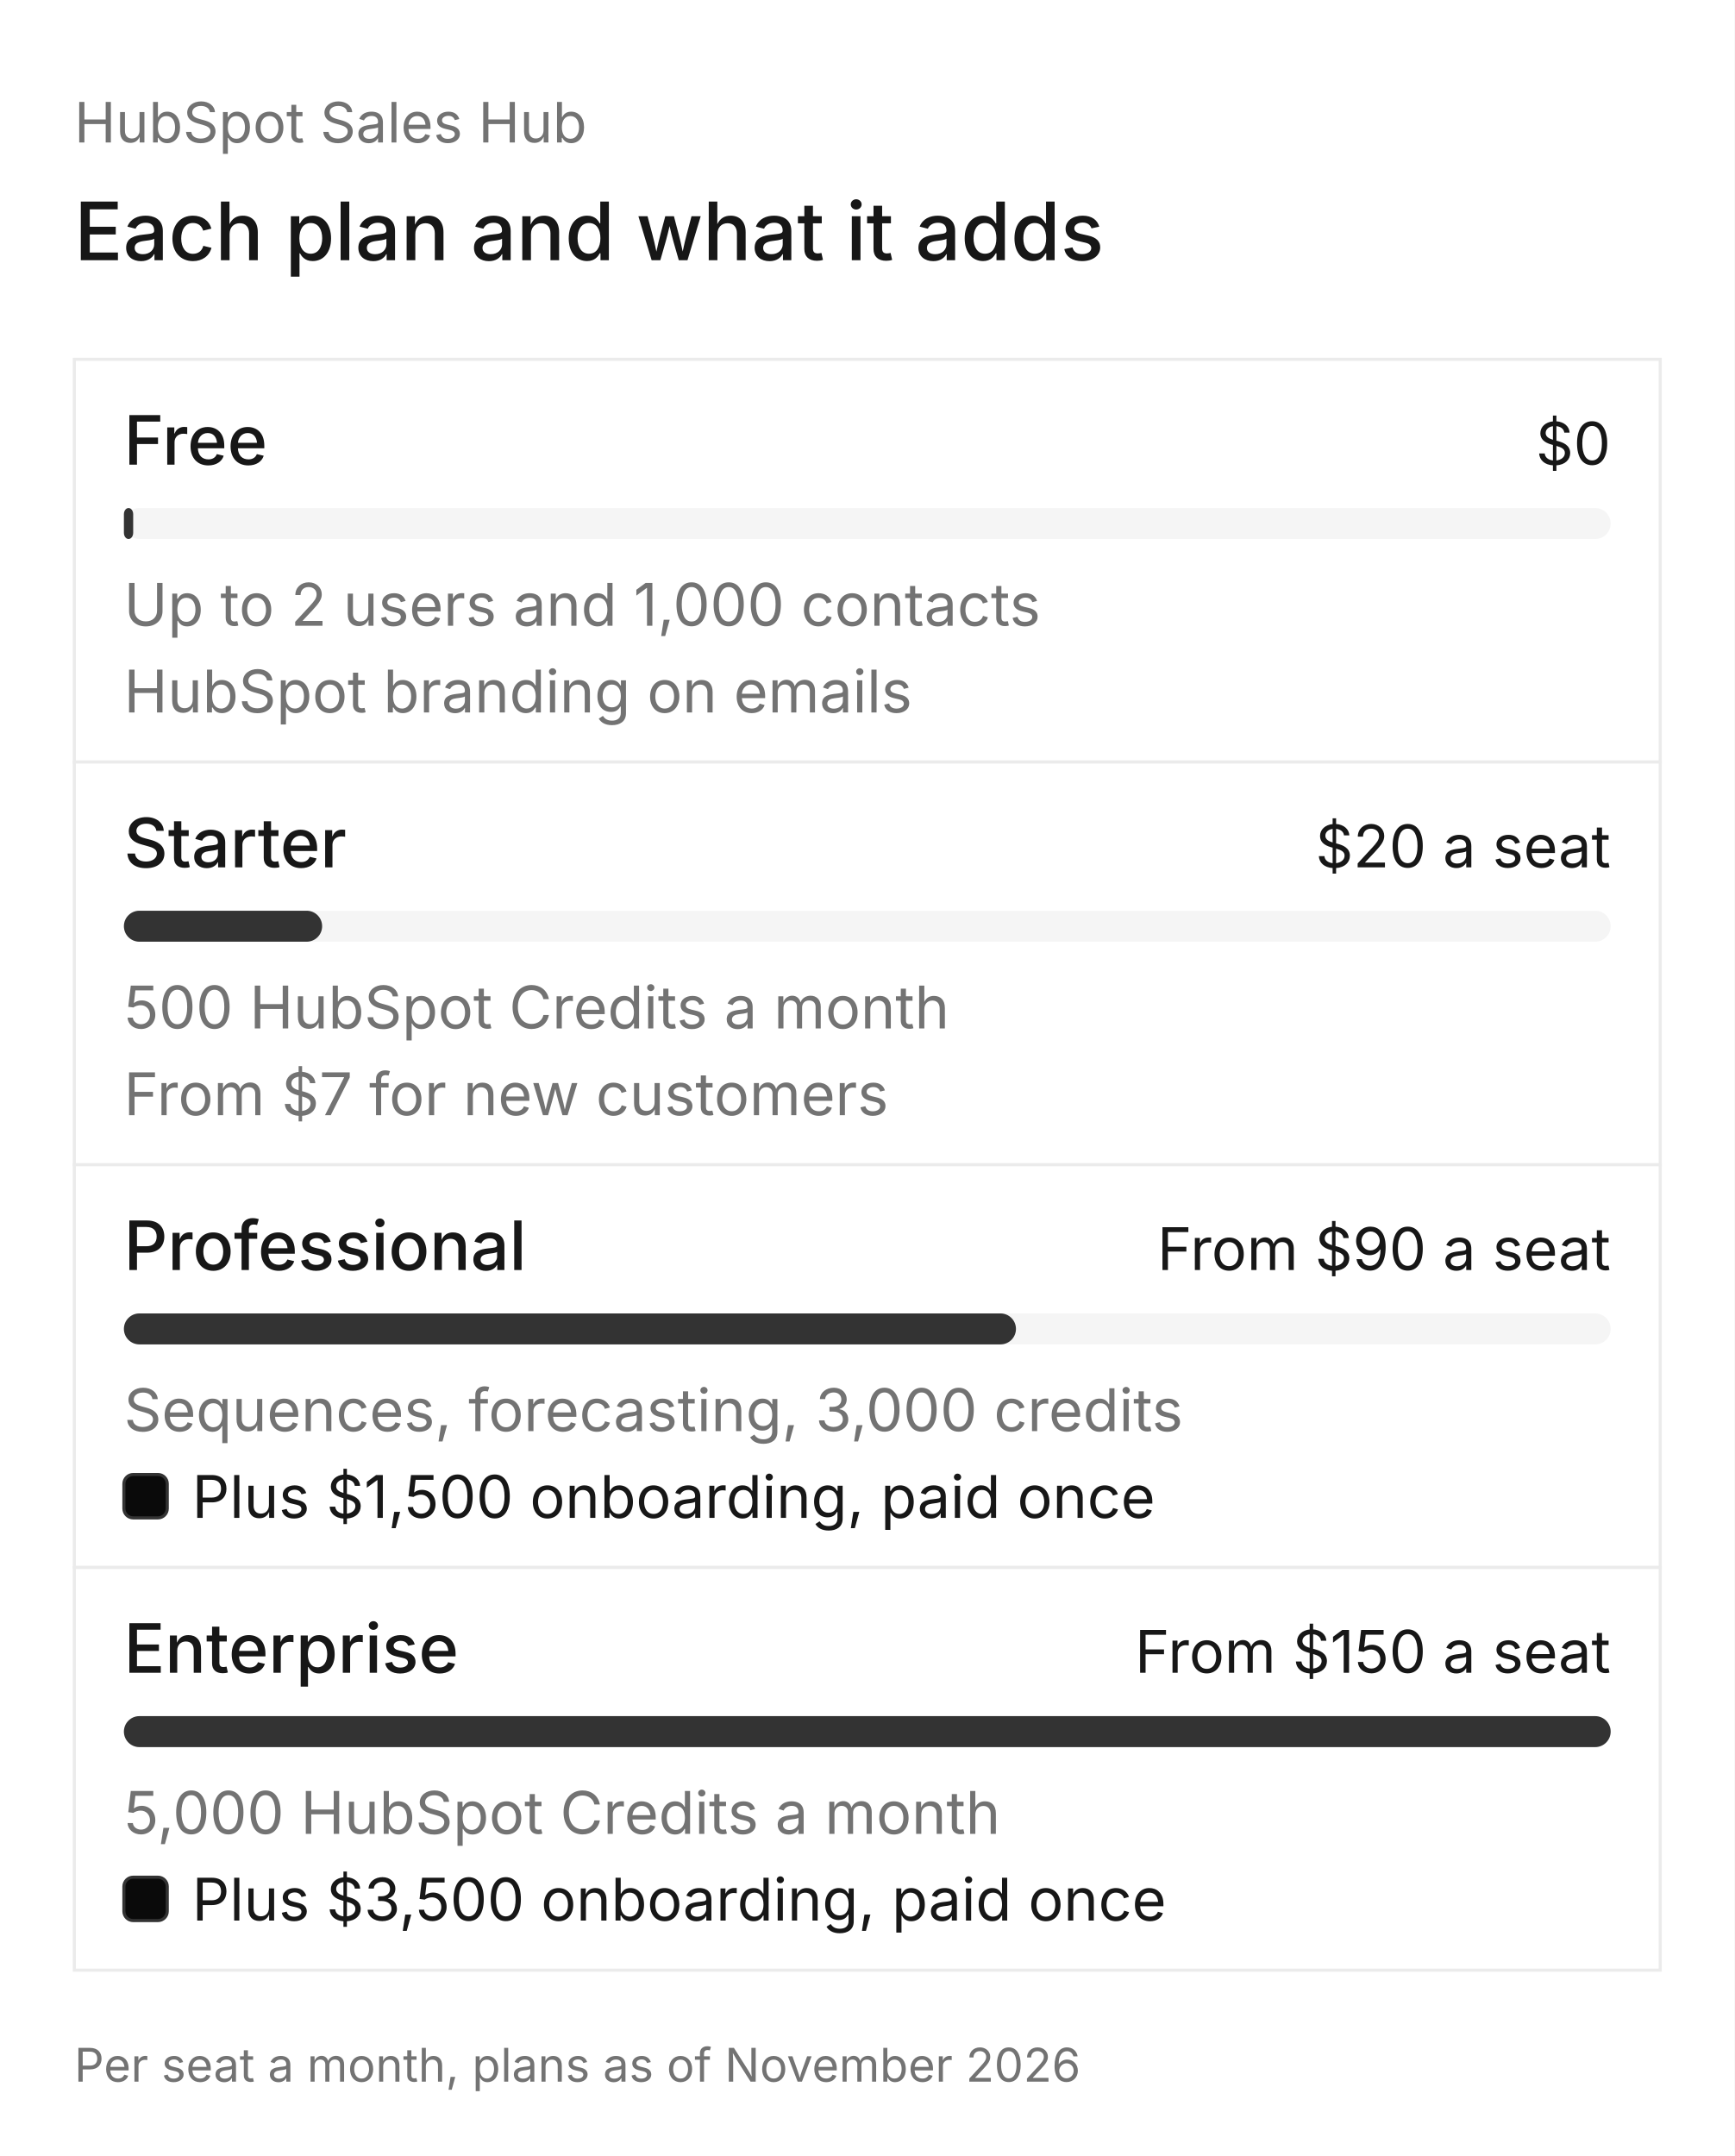
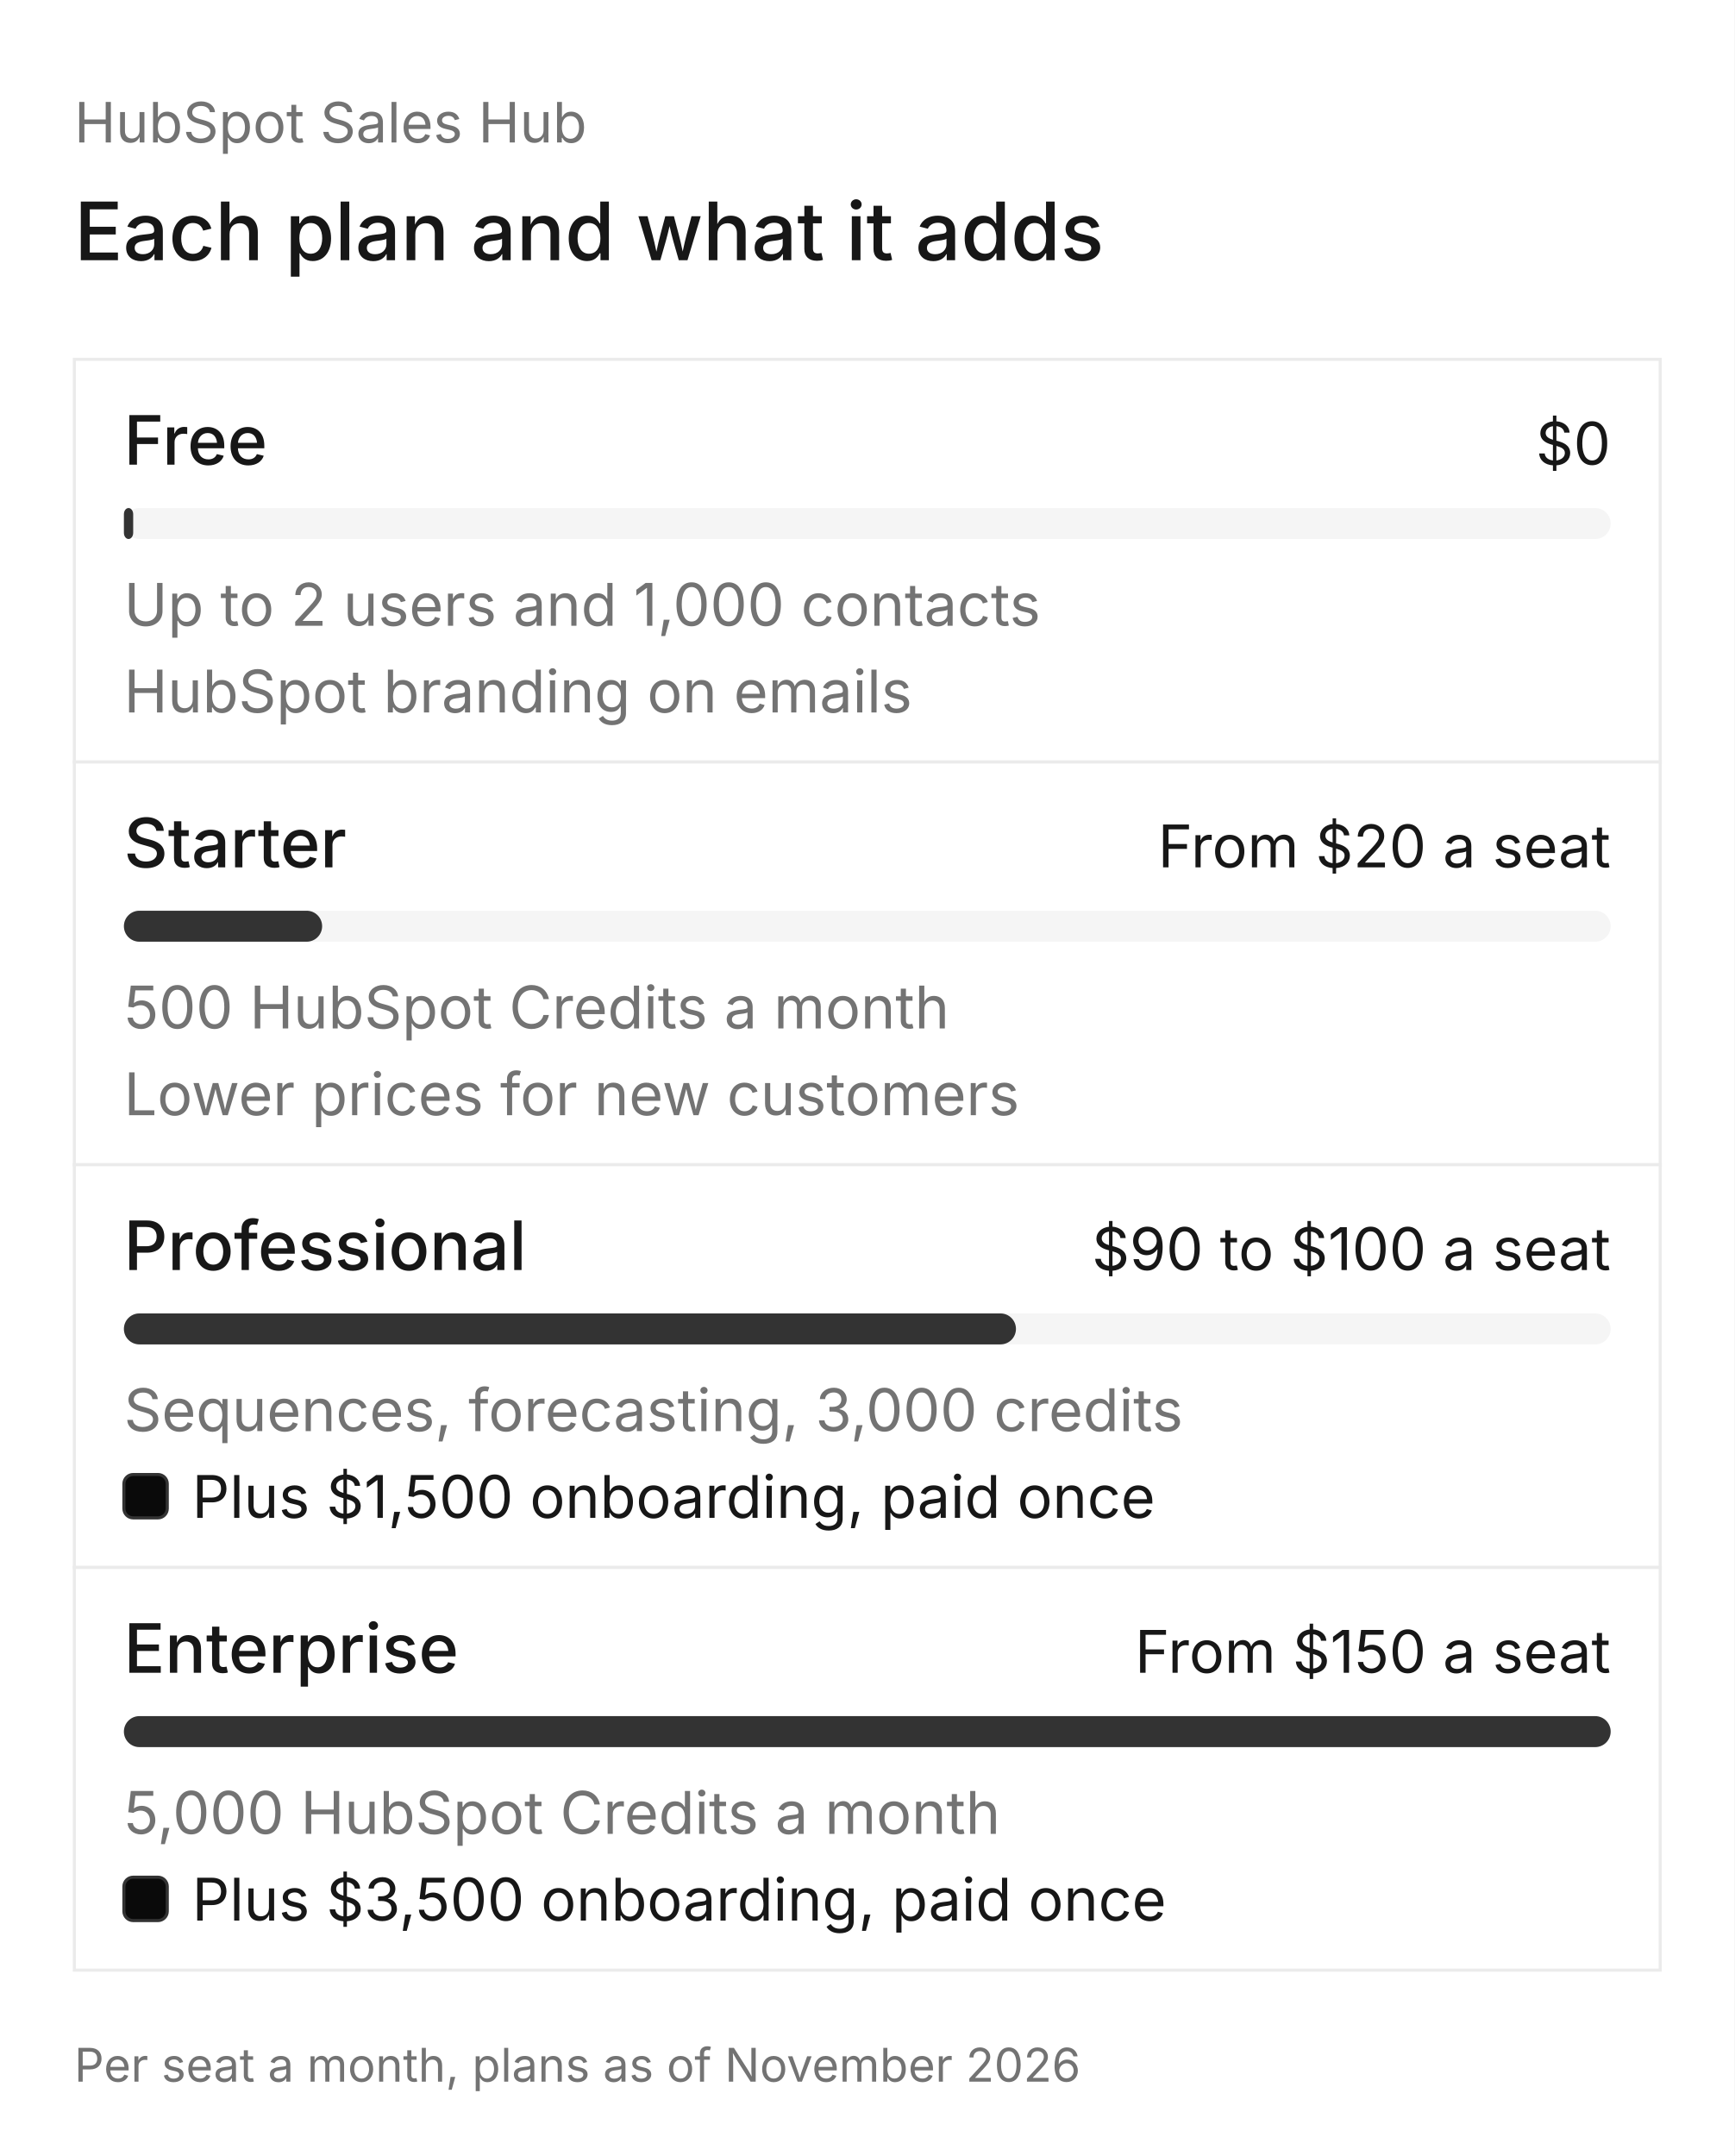
<svg xmlns="http://www.w3.org/2000/svg" viewBox="0 0 560 696" width="560" height="696" role="img" aria-labelledby="t d" font-family="Inter, system-ui, sans-serif">
  <rect width="560" height="696" fill="#ffffff" />
  <text x="24" y="46" font-family="Inter, system-ui, sans-serif" font-size="18" fill="#737373">HubSpot Sales Hub</text>
  <text x="24" y="84" font-size="26" font-weight="500" fill="#171717">Each plan <tspan fill="#171717">and what it adds</tspan>
  </text>
  <rect x="24" y="116" width="512" height="130" fill="#ffffff" stroke="#ebebeb" />
  <text x="40" y="150" font-size="22" font-weight="500" fill="#171717">Free</text>
  <text x="520" y="150" text-anchor="end" font-family="Inter, system-ui, sans-serif" font-size="19" fill="#171717">$0</text>
  <rect x="40" y="164" width="480" height="10" fill="#f5f5f5" rx="5" />
  <rect x="40" y="164" width="3" height="10" fill="#333333" rx="2" />
  <text x="40" y="202" font-size="19" fill="#737373">Up to 2 users and 1,000 contacts</text>
  <text x="40" y="230" font-size="19" fill="#737373">HubSpot branding on emails</text>
  <rect x="24" y="246" width="512" height="130" fill="#ffffff" stroke="#ebebeb" />
  <text x="40" y="280" font-size="22" font-weight="500" fill="#171717">Starter</text>
-   <text x="520" y="280" text-anchor="end" font-family="Inter, system-ui, sans-serif" font-size="19" fill="#171717">$20 a seat</text>
+   <text x="520" y="280" text-anchor="end" font-family="Inter, system-ui, sans-serif" font-size="19" fill="#171717">From $20 a seat</text>
  <rect x="40" y="294" width="480" height="10" fill="#f5f5f5" rx="5" />
  <rect x="40" y="294" width="64" height="10" fill="#333333" rx="5" />
  <text x="40" y="332" font-size="19" fill="#737373">500 HubSpot Credits a month</text>
-   <text x="40" y="360" font-size="19" fill="#737373">From $7 for new customers</text>
+   <text x="40" y="360" font-size="19" fill="#737373">Lower prices for new customers</text>
  <rect x="24" y="376" width="512" height="130" fill="#ffffff" stroke="#ebebeb" />
  <text x="40" y="410" font-size="22" font-weight="500" fill="#171717">Professional</text>
-   <text x="520" y="410" text-anchor="end" font-family="Inter, system-ui, sans-serif" font-size="19" fill="#171717">From $90 a seat</text>
+   <text x="520" y="410" text-anchor="end" font-family="Inter, system-ui, sans-serif" font-size="19" fill="#171717">$90 to $100 a seat</text>
  <rect x="40" y="424" width="480" height="10" fill="#f5f5f5" rx="5" />
  <rect x="40" y="424" width="288" height="10" fill="#333333" rx="5" />
  <text x="40" y="462" font-size="19" fill="#737373">Sequences, forecasting, 3,000 credits</text>
  <rect x="40" y="476" width="14" height="14" fill="#0a0a0a" stroke="#333333" rx="3" />
  <text x="62" y="490" font-size="19" fill="#171717">Plus $1,500 onboarding, paid once</text>
  <rect x="24" y="506" width="512" height="130" fill="#ffffff" stroke="#ebebeb" />
  <text x="40" y="540" font-size="22" font-weight="500" fill="#171717">Enterprise</text>
  <text x="520" y="540" text-anchor="end" font-family="Inter, system-ui, sans-serif" font-size="19" fill="#171717">From $150 a seat</text>
  <rect x="40" y="554" width="480" height="10" fill="#f5f5f5" rx="5" />
  <rect x="40" y="554" width="480" height="10" fill="#333333" rx="5" />
  <text x="40" y="592" font-size="19" fill="#737373">5,000 HubSpot Credits a month</text>
  <rect x="40" y="606" width="14" height="14" fill="#0a0a0a" stroke="#333333" rx="3" />
  <text x="62" y="620" font-size="19" fill="#171717">Plus $3,500 onboarding, paid once</text>
  <text x="24" y="672" font-family="Inter, system-ui, sans-serif" font-size="15" fill="#737373">Per seat a month, plans as of November 2026</text>
</svg>
